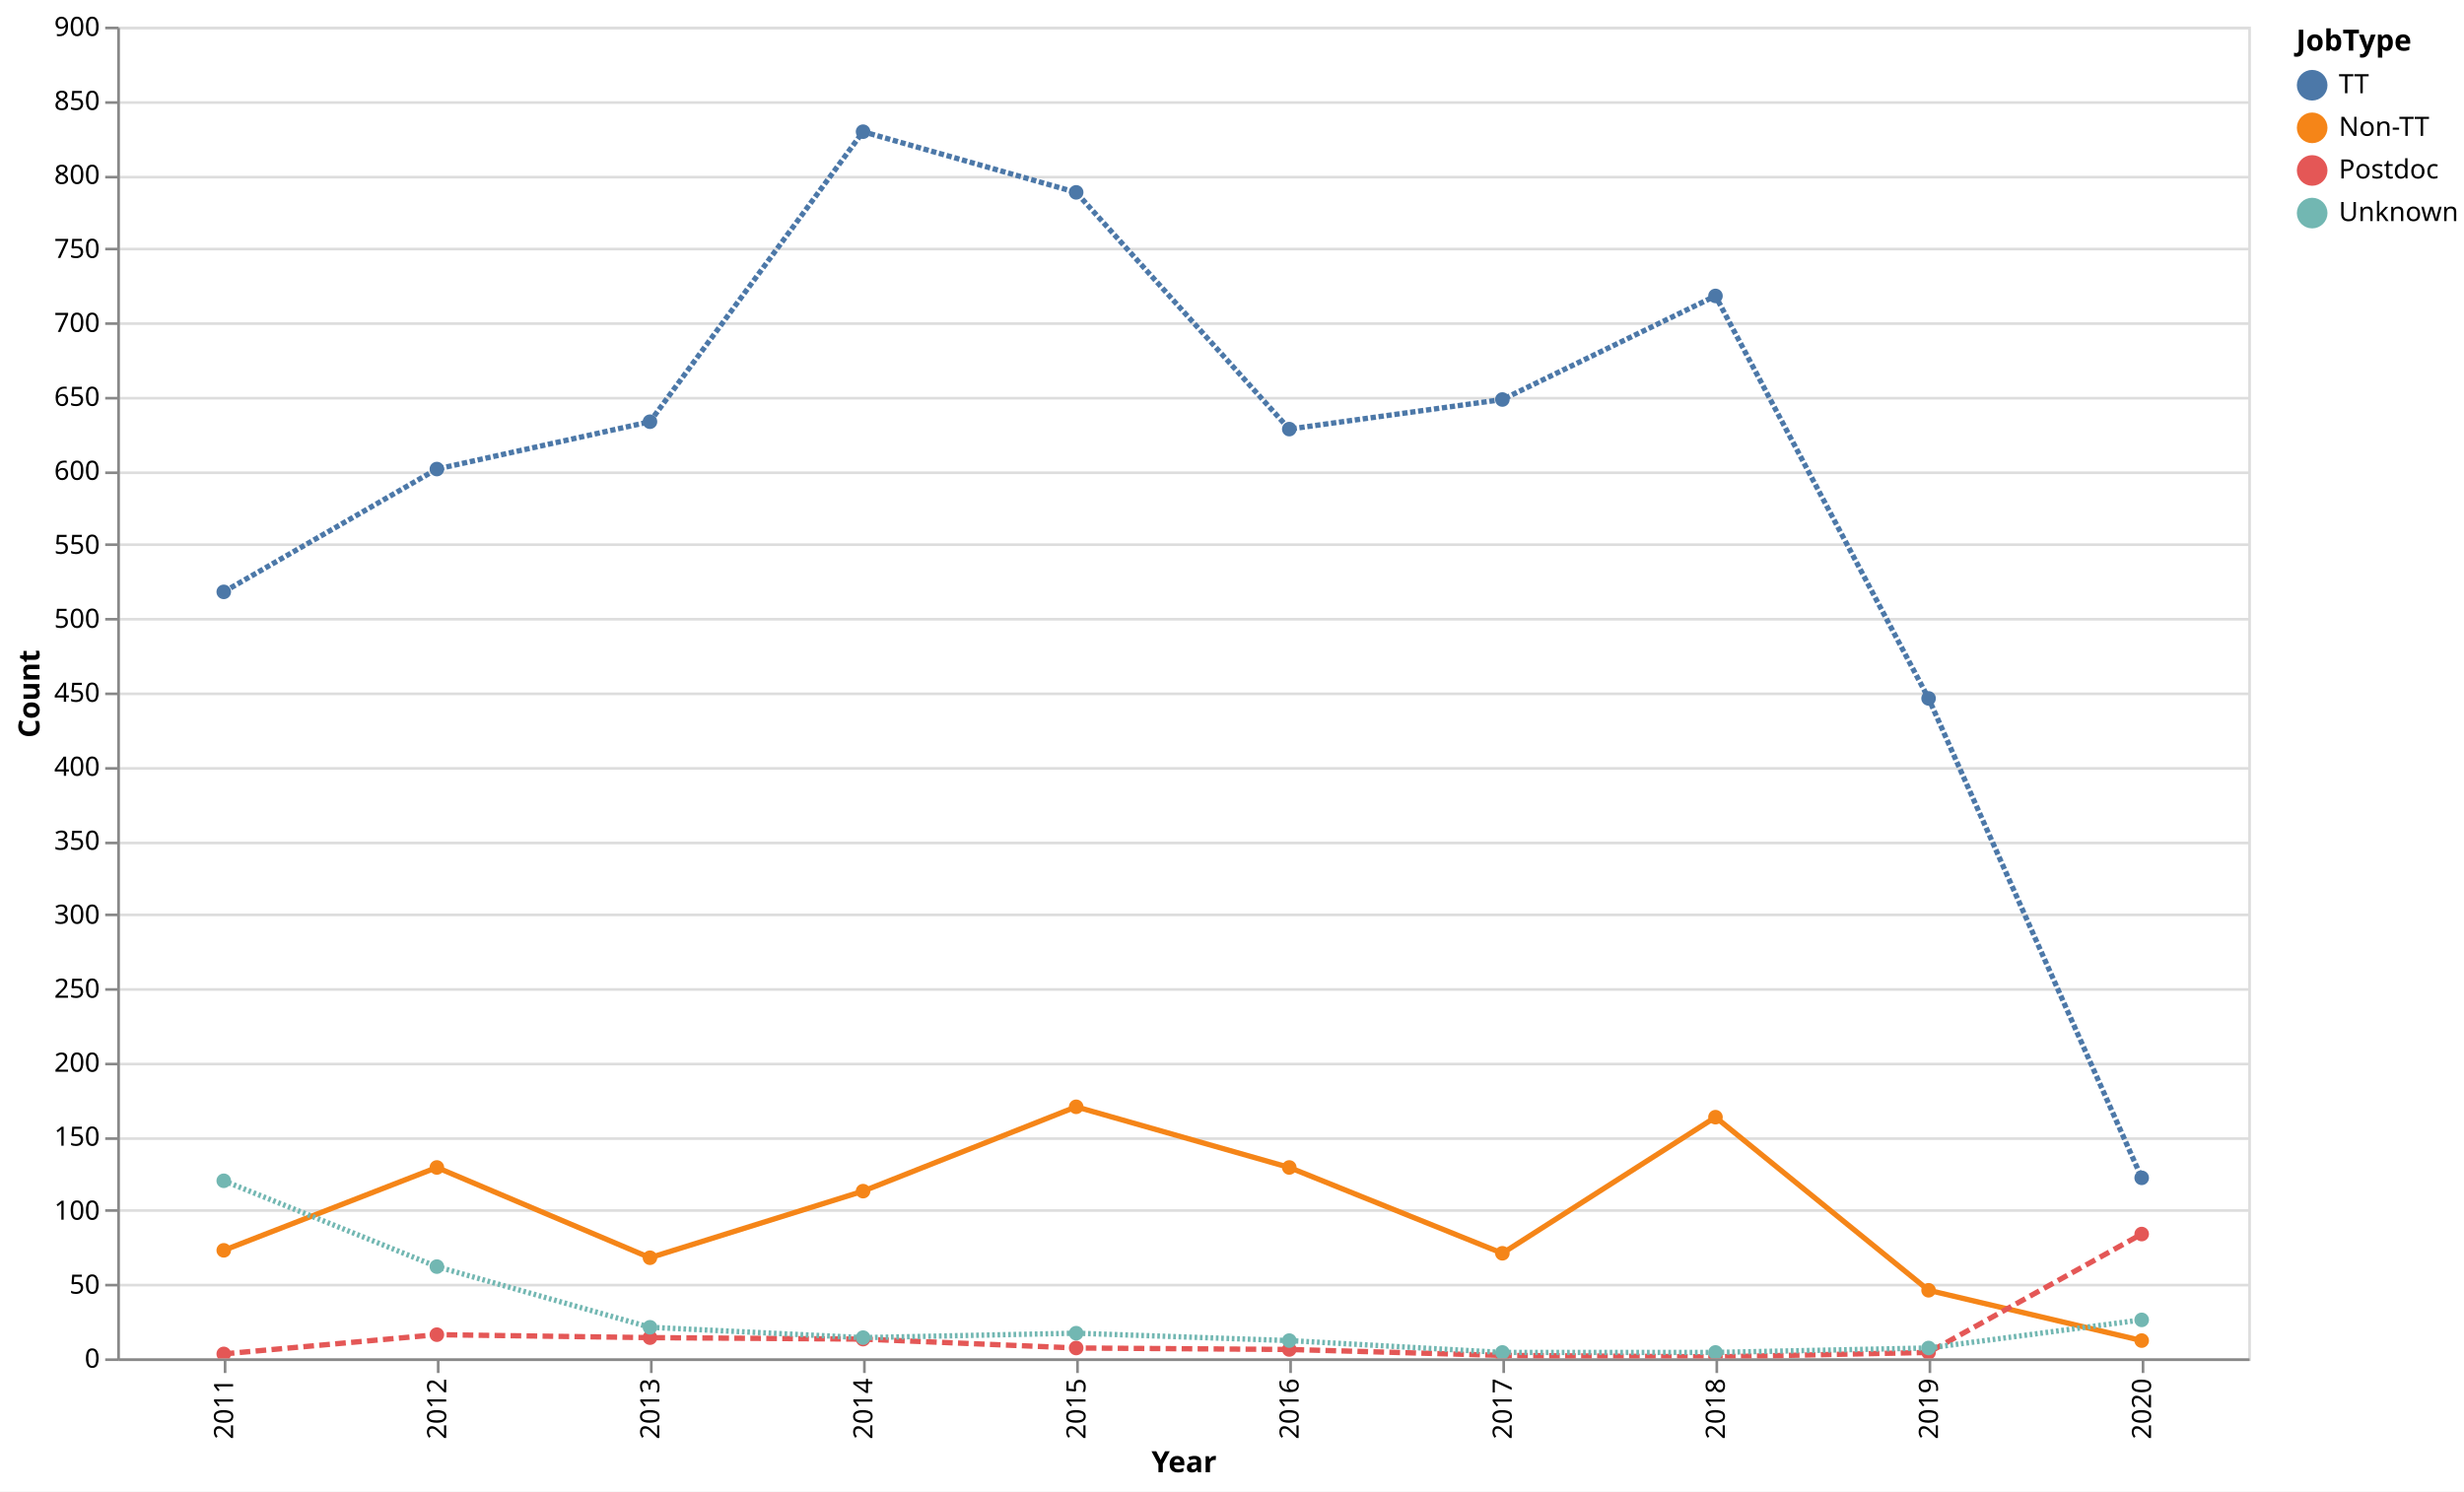
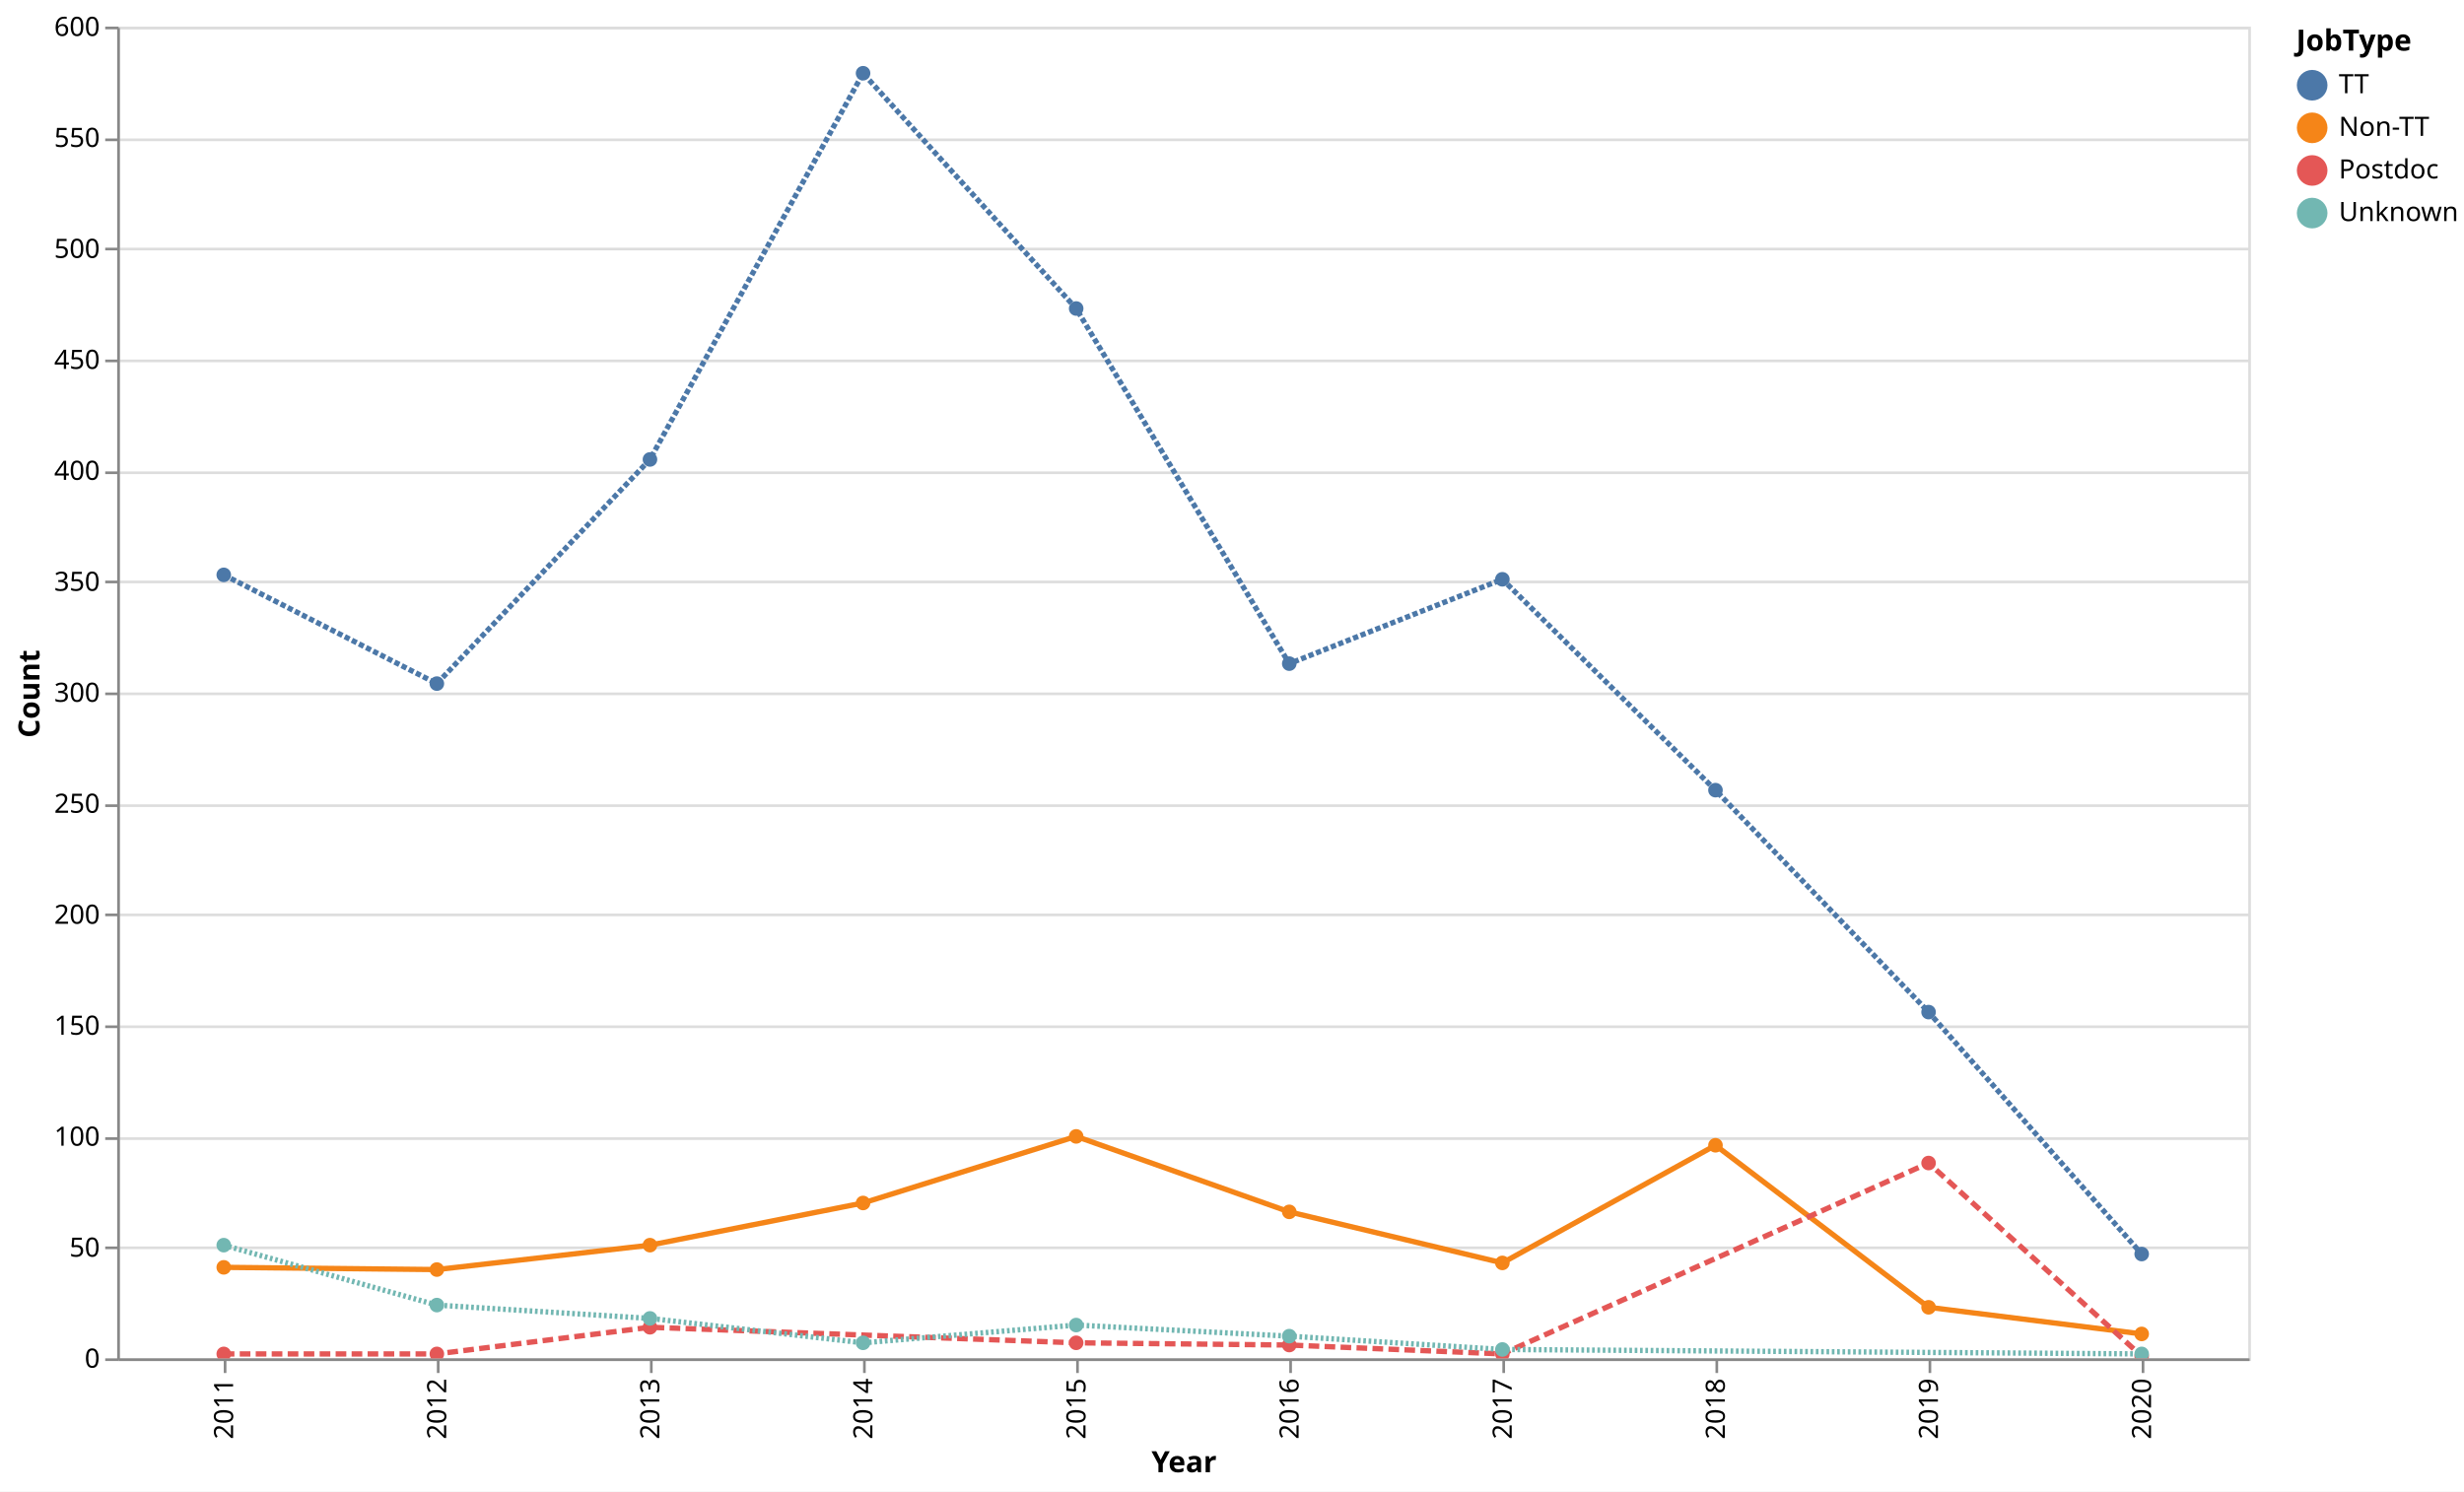
<svg xmlns="http://www.w3.org/2000/svg" version="1.1" class="marks" width="925" height="560" viewBox="0 0 925 560">
  <rect width="925" height="560" fill="white" />
  <g fill="none" stroke-miterlimit="10" transform="translate(44,10)">
    <g class="mark-group role-frame root" role="graphics-object" aria-roledescription="group mark container">
      <g transform="translate(0,0)">
        <path class="background" aria-hidden="true" d="M0.5,0.5h800v500h-800Z" stroke="#ddd" />
        <g>
-           <g class="mark-group role-axis" role="graphics-symbol" aria-roledescription="axis" aria-label="Y-axis for a linear scale with values from 0 to 900">
+           <g class="mark-group role-axis" role="graphics-symbol" aria-roledescription="axis" aria-label="Y-axis for a linear scale with values from 0 to 600">
            <g transform="translate(0.5,0.5)">
              <path class="background" aria-hidden="true" d="M0,0h0v0h0Z" pointer-events="none" />
              <g>
                <g class="mark-rule role-axis-grid" pointer-events="none">
                  <line transform="translate(0,500)" x2="800" y2="0" stroke="#ddd" stroke-width="1" opacity="1" />
-                   <line transform="translate(0,472)" x2="800" y2="0" stroke="#ddd" stroke-width="1" opacity="1" />
-                   <line transform="translate(0,444)" x2="800" y2="0" stroke="#ddd" stroke-width="1" opacity="1" />
+                   <line transform="translate(0,458)" x2="800" y2="0" stroke="#ddd" stroke-width="1" opacity="1" />
                  <line transform="translate(0,417)" x2="800" y2="0" stroke="#ddd" stroke-width="1" opacity="1" />
-                   <line transform="translate(0,389)" x2="800" y2="0" stroke="#ddd" stroke-width="1" opacity="1" />
-                   <line transform="translate(0,361)" x2="800" y2="0" stroke="#ddd" stroke-width="1" opacity="1" />
+                   <line transform="translate(0,375)" x2="800" y2="0" stroke="#ddd" stroke-width="1" opacity="1" />
                  <line transform="translate(0,333)" x2="800" y2="0" stroke="#ddd" stroke-width="1" opacity="1" />
-                   <line transform="translate(0,306)" x2="800" y2="0" stroke="#ddd" stroke-width="1" opacity="1" />
-                   <line transform="translate(0,278)" x2="800" y2="0" stroke="#ddd" stroke-width="1" opacity="1" />
+                   <line transform="translate(0,292)" x2="800" y2="0" stroke="#ddd" stroke-width="1" opacity="1" />
                  <line transform="translate(0,250)" x2="800" y2="0" stroke="#ddd" stroke-width="1" opacity="1" />
-                   <line transform="translate(0,222)" x2="800" y2="0" stroke="#ddd" stroke-width="1" opacity="1" />
-                   <line transform="translate(0,194)" x2="800" y2="0" stroke="#ddd" stroke-width="1" opacity="1" />
+                   <line transform="translate(0,208)" x2="800" y2="0" stroke="#ddd" stroke-width="1" opacity="1" />
                  <line transform="translate(0,167)" x2="800" y2="0" stroke="#ddd" stroke-width="1" opacity="1" />
-                   <line transform="translate(0,139)" x2="800" y2="0" stroke="#ddd" stroke-width="1" opacity="1" />
-                   <line transform="translate(0,111)" x2="800" y2="0" stroke="#ddd" stroke-width="1" opacity="1" />
+                   <line transform="translate(0,125)" x2="800" y2="0" stroke="#ddd" stroke-width="1" opacity="1" />
                  <line transform="translate(0,83)" x2="800" y2="0" stroke="#ddd" stroke-width="1" opacity="1" />
-                   <line transform="translate(0,56)" x2="800" y2="0" stroke="#ddd" stroke-width="1" opacity="1" />
-                   <line transform="translate(0,28)" x2="800" y2="0" stroke="#ddd" stroke-width="1" opacity="1" />
+                   <line transform="translate(0,42)" x2="800" y2="0" stroke="#ddd" stroke-width="1" opacity="1" />
                  <line transform="translate(0,0)" x2="800" y2="0" stroke="#ddd" stroke-width="1" opacity="1" />
                </g>
              </g>
              <path class="foreground" aria-hidden="true" d="" pointer-events="none" display="none" />
            </g>
          </g>
          <g class="mark-group role-axis" role="graphics-symbol" aria-roledescription="axis" aria-label="X-axis titled 'Year' for a discrete scale with 10 values: 2011, 2012, 2013, 2014, 2015, ending with 2020">
            <g transform="translate(0.5,500.5)">
              <path class="background" aria-hidden="true" d="M0,0h0v0h0Z" pointer-events="none" />
              <g>
                <g class="mark-rule role-axis-tick" pointer-events="none">
                  <line transform="translate(40,0)" x2="0" y2="5" stroke="#888" stroke-width="1" opacity="1" />
                  <line transform="translate(120,0)" x2="0" y2="5" stroke="#888" stroke-width="1" opacity="1" />
                  <line transform="translate(200,0)" x2="0" y2="5" stroke="#888" stroke-width="1" opacity="1" />
                  <line transform="translate(280,0)" x2="0" y2="5" stroke="#888" stroke-width="1" opacity="1" />
                  <line transform="translate(360,0)" x2="0" y2="5" stroke="#888" stroke-width="1" opacity="1" />
                  <line transform="translate(440,0)" x2="0" y2="5" stroke="#888" stroke-width="1" opacity="1" />
                  <line transform="translate(520,0)" x2="0" y2="5" stroke="#888" stroke-width="1" opacity="1" />
                  <line transform="translate(600,0)" x2="0" y2="5" stroke="#888" stroke-width="1" opacity="1" />
                  <line transform="translate(680,0)" x2="0" y2="5" stroke="#888" stroke-width="1" opacity="1" />
                  <line transform="translate(760,0)" x2="0" y2="5" stroke="#888" stroke-width="1" opacity="1" />
                </g>
                <g class="mark-text role-axis-label" pointer-events="none">
                  <text text-anchor="end" transform="translate(40,7) rotate(270) translate(0,3)" font-family="sans-serif" font-size="10px" fill="#000" opacity="1">2011</text>
                  <text text-anchor="end" transform="translate(120,7) rotate(270) translate(0,3)" font-family="sans-serif" font-size="10px" fill="#000" opacity="1">2012</text>
                  <text text-anchor="end" transform="translate(200,7) rotate(270) translate(0,3)" font-family="sans-serif" font-size="10px" fill="#000" opacity="1">2013</text>
                  <text text-anchor="end" transform="translate(280,7) rotate(270) translate(0,3)" font-family="sans-serif" font-size="10px" fill="#000" opacity="1">2014</text>
                  <text text-anchor="end" transform="translate(360,7) rotate(270) translate(0,3)" font-family="sans-serif" font-size="10px" fill="#000" opacity="1">2015</text>
                  <text text-anchor="end" transform="translate(440,7) rotate(270) translate(0,3)" font-family="sans-serif" font-size="10px" fill="#000" opacity="1">2016</text>
                  <text text-anchor="end" transform="translate(520,7) rotate(270) translate(0,3)" font-family="sans-serif" font-size="10px" fill="#000" opacity="1">2017</text>
                  <text text-anchor="end" transform="translate(600,7) rotate(270) translate(0,3)" font-family="sans-serif" font-size="10px" fill="#000" opacity="1">2018</text>
                  <text text-anchor="end" transform="translate(680,7) rotate(270) translate(0,3)" font-family="sans-serif" font-size="10px" fill="#000" opacity="1">2019</text>
                  <text text-anchor="end" transform="translate(760,7) rotate(270) translate(0,3)" font-family="sans-serif" font-size="10px" fill="#000" opacity="1">2020</text>
                </g>
                <g class="mark-rule role-axis-domain" pointer-events="none">
                  <line transform="translate(0,0)" x2="800" y2="0" stroke="#888" stroke-width="1" opacity="1" />
                </g>
                <g class="mark-text role-axis-title" pointer-events="none">
                  <text text-anchor="middle" transform="translate(400,42.24609)" font-family="sans-serif" font-size="11px" font-weight="bold" fill="#000" opacity="1">Year</text>
                </g>
              </g>
              <path class="foreground" aria-hidden="true" d="" pointer-events="none" display="none" />
            </g>
          </g>
-           <g class="mark-group role-axis" role="graphics-symbol" aria-roledescription="axis" aria-label="Y-axis titled 'Count' for a linear scale with values from 0 to 900">
+           <g class="mark-group role-axis" role="graphics-symbol" aria-roledescription="axis" aria-label="Y-axis titled 'Count' for a linear scale with values from 0 to 600">
            <g transform="translate(0.5,0.5)">
              <path class="background" aria-hidden="true" d="M0,0h0v0h0Z" pointer-events="none" />
              <g>
                <g class="mark-rule role-axis-tick" pointer-events="none">
                  <line transform="translate(0,500)" x2="-5" y2="0" stroke="#888" stroke-width="1" opacity="1" />
-                   <line transform="translate(0,472)" x2="-5" y2="0" stroke="#888" stroke-width="1" opacity="1" />
-                   <line transform="translate(0,444)" x2="-5" y2="0" stroke="#888" stroke-width="1" opacity="1" />
+                   <line transform="translate(0,458)" x2="-5" y2="0" stroke="#888" stroke-width="1" opacity="1" />
                  <line transform="translate(0,417)" x2="-5" y2="0" stroke="#888" stroke-width="1" opacity="1" />
-                   <line transform="translate(0,389)" x2="-5" y2="0" stroke="#888" stroke-width="1" opacity="1" />
-                   <line transform="translate(0,361)" x2="-5" y2="0" stroke="#888" stroke-width="1" opacity="1" />
+                   <line transform="translate(0,375)" x2="-5" y2="0" stroke="#888" stroke-width="1" opacity="1" />
                  <line transform="translate(0,333)" x2="-5" y2="0" stroke="#888" stroke-width="1" opacity="1" />
-                   <line transform="translate(0,306)" x2="-5" y2="0" stroke="#888" stroke-width="1" opacity="1" />
-                   <line transform="translate(0,278)" x2="-5" y2="0" stroke="#888" stroke-width="1" opacity="1" />
+                   <line transform="translate(0,292)" x2="-5" y2="0" stroke="#888" stroke-width="1" opacity="1" />
                  <line transform="translate(0,250)" x2="-5" y2="0" stroke="#888" stroke-width="1" opacity="1" />
-                   <line transform="translate(0,222)" x2="-5" y2="0" stroke="#888" stroke-width="1" opacity="1" />
-                   <line transform="translate(0,194)" x2="-5" y2="0" stroke="#888" stroke-width="1" opacity="1" />
+                   <line transform="translate(0,208)" x2="-5" y2="0" stroke="#888" stroke-width="1" opacity="1" />
                  <line transform="translate(0,167)" x2="-5" y2="0" stroke="#888" stroke-width="1" opacity="1" />
-                   <line transform="translate(0,139)" x2="-5" y2="0" stroke="#888" stroke-width="1" opacity="1" />
-                   <line transform="translate(0,111)" x2="-5" y2="0" stroke="#888" stroke-width="1" opacity="1" />
+                   <line transform="translate(0,125)" x2="-5" y2="0" stroke="#888" stroke-width="1" opacity="1" />
                  <line transform="translate(0,83)" x2="-5" y2="0" stroke="#888" stroke-width="1" opacity="1" />
-                   <line transform="translate(0,56)" x2="-5" y2="0" stroke="#888" stroke-width="1" opacity="1" />
-                   <line transform="translate(0,28)" x2="-5" y2="0" stroke="#888" stroke-width="1" opacity="1" />
+                   <line transform="translate(0,42)" x2="-5" y2="0" stroke="#888" stroke-width="1" opacity="1" />
                  <line transform="translate(0,0)" x2="-5" y2="0" stroke="#888" stroke-width="1" opacity="1" />
                </g>
                <g class="mark-text role-axis-label" pointer-events="none">
                  <text text-anchor="end" transform="translate(-7,503)" font-family="sans-serif" font-size="10px" fill="#000" opacity="1">0</text>
-                   <text text-anchor="end" transform="translate(-7,475.2222)" font-family="sans-serif" font-size="10px" fill="#000" opacity="1">50</text>
-                   <text text-anchor="end" transform="translate(-7,447.4444)" font-family="sans-serif" font-size="10px" fill="#000" opacity="1">100</text>
-                   <text text-anchor="end" transform="translate(-7,419.6667)" font-family="sans-serif" font-size="10px" fill="#000" opacity="1">150</text>
-                   <text text-anchor="end" transform="translate(-7,391.8889)" font-family="sans-serif" font-size="10px" fill="#000" opacity="1">200</text>
-                   <text text-anchor="end" transform="translate(-7,364.1111)" font-family="sans-serif" font-size="10px" fill="#000" opacity="1">250</text>
-                   <text text-anchor="end" transform="translate(-7,336.3333)" font-family="sans-serif" font-size="10px" fill="#000" opacity="1">300</text>
-                   <text text-anchor="end" transform="translate(-7,308.5556)" font-family="sans-serif" font-size="10px" fill="#000" opacity="1">350</text>
-                   <text text-anchor="end" transform="translate(-7,280.7778)" font-family="sans-serif" font-size="10px" fill="#000" opacity="1">400</text>
-                   <text text-anchor="end" transform="translate(-7,253)" font-family="sans-serif" font-size="10px" fill="#000" opacity="1">450</text>
-                   <text text-anchor="end" transform="translate(-7,225.2222)" font-family="sans-serif" font-size="10px" fill="#000" opacity="1">500</text>
-                   <text text-anchor="end" transform="translate(-7,197.4444)" font-family="sans-serif" font-size="10px" fill="#000" opacity="1">550</text>
-                   <text text-anchor="end" transform="translate(-7,169.6667)" font-family="sans-serif" font-size="10px" fill="#000" opacity="1">600</text>
-                   <text text-anchor="end" transform="translate(-7,141.8889)" font-family="sans-serif" font-size="10px" fill="#000" opacity="1">650</text>
-                   <text text-anchor="end" transform="translate(-7,114.1111)" font-family="sans-serif" font-size="10px" fill="#000" opacity="1">700</text>
-                   <text text-anchor="end" transform="translate(-7,86.33333)" font-family="sans-serif" font-size="10px" fill="#000" opacity="1">750</text>
-                   <text text-anchor="end" transform="translate(-7,58.55556)" font-family="sans-serif" font-size="10px" fill="#000" opacity="1">800</text>
-                   <text text-anchor="end" transform="translate(-7,30.77778)" font-family="sans-serif" font-size="10px" fill="#000" opacity="1">850</text>
-                   <text text-anchor="end" transform="translate(-7,3)" font-family="sans-serif" font-size="10px" fill="#000" opacity="1">900</text>
+                   <text text-anchor="end" transform="translate(-7,461.3333)" font-family="sans-serif" font-size="10px" fill="#000" opacity="1">50</text>
+                   <text text-anchor="end" transform="translate(-7,419.6667)" font-family="sans-serif" font-size="10px" fill="#000" opacity="1">100</text>
+                   <text text-anchor="end" transform="translate(-7,378)" font-family="sans-serif" font-size="10px" fill="#000" opacity="1">150</text>
+                   <text text-anchor="end" transform="translate(-7,336.3333)" font-family="sans-serif" font-size="10px" fill="#000" opacity="1">200</text>
+                   <text text-anchor="end" transform="translate(-7,294.6667)" font-family="sans-serif" font-size="10px" fill="#000" opacity="1">250</text>
+                   <text text-anchor="end" transform="translate(-7,253)" font-family="sans-serif" font-size="10px" fill="#000" opacity="1">300</text>
+                   <text text-anchor="end" transform="translate(-7,211.3333)" font-family="sans-serif" font-size="10px" fill="#000" opacity="1">350</text>
+                   <text text-anchor="end" transform="translate(-7,169.6667)" font-family="sans-serif" font-size="10px" fill="#000" opacity="1">400</text>
+                   <text text-anchor="end" transform="translate(-7,128)" font-family="sans-serif" font-size="10px" fill="#000" opacity="1">450</text>
+                   <text text-anchor="end" transform="translate(-7,86.33333)" font-family="sans-serif" font-size="10px" fill="#000" opacity="1">500</text>
+                   <text text-anchor="end" transform="translate(-7,44.66667)" font-family="sans-serif" font-size="10px" fill="#000" opacity="1">550</text>
+                   <text text-anchor="end" transform="translate(-7,3)" font-family="sans-serif" font-size="10px" fill="#000" opacity="1">600</text>
                </g>
                <g class="mark-rule role-axis-domain" pointer-events="none">
                  <line transform="translate(0,500)" x2="0" y2="-500" stroke="#888" stroke-width="1" opacity="1" />
                </g>
                <g class="mark-text role-axis-title" pointer-events="none">
                  <text text-anchor="middle" transform="translate(-27.68457,250) rotate(-90) translate(0,-2)" font-family="sans-serif" font-size="11px" font-weight="bold" fill="#000" opacity="1">Count</text>
                </g>
              </g>
              <path class="foreground" aria-hidden="true" d="" pointer-events="none" display="none" />
            </g>
          </g>
          <g class="mark-group role-scope layer_0_pathgroup" role="graphics-object" aria-roledescription="group mark container">
            <g transform="translate(0,0)">
              <path class="background" aria-hidden="true" d="M0,0h800v500h-800Z" />
              <g>
-                 <g class="mark-line role-mark layer_0_marks" clip-path="url(#clip14)" role="graphics-symbol" aria-roledescription="line mark container">
-                   <path d="M40,459.444L120,428.333L200,462.222L280,437.222L360,405.556L440,428.333L520,460.556L600,409.444L680,474.444L760,493.333" stroke="#f58518" stroke-width="2" stroke-dasharray="1,0" />
-                 </g>
-               </g>
-               <path class="foreground" aria-hidden="true" d="" display="none" />
-             </g>
-             <g transform="translate(0,0)">
-               <path class="background" aria-hidden="true" d="M0,0h800v500h-800Z" />
-               <g>
-                 <g class="mark-line role-mark layer_0_marks" clip-path="url(#clip15)" role="graphics-symbol" aria-roledescription="line mark container">
-                   <path d="M40,498.333L120,491.111L200,492.222L280,492.778L360,496.111L440,496.667L520,498.889L600,499.444L680,497.778L760,453.333" stroke="#e45756" stroke-width="2" stroke-dasharray="4,2" />
-                 </g>
-               </g>
-               <path class="foreground" aria-hidden="true" d="" display="none" />
-             </g>
-             <g transform="translate(0,0)">
-               <path class="background" aria-hidden="true" d="M0,0h800v500h-800Z" />
-               <g>
-                 <g class="mark-line role-mark layer_0_marks" clip-path="url(#clip16)" role="graphics-symbol" aria-roledescription="line mark container">
-                   <path d="M40,212.222L120,166.111L200,148.333L280,39.444L360,62.222L440,151.111L520,140L600,101.111L680,252.222L760,432.222" stroke="#4c78a8" stroke-width="2" stroke-dasharray="2,1" />
-                 </g>
-               </g>
-               <path class="foreground" aria-hidden="true" d="" display="none" />
-             </g>
-             <g transform="translate(0,0)">
-               <path class="background" aria-hidden="true" d="M0,0h800v500h-800Z" />
-               <g>
                <g class="mark-line role-mark layer_0_marks" clip-path="url(#clip17)" role="graphics-symbol" aria-roledescription="line mark container">
-                   <path d="M40,433.333L120,465.556L200,488.333L280,492.222L360,490.556L440,493.333L520,497.778L600,497.778L680,496.111L760,485.556" stroke="#72b7b2" stroke-width="2" stroke-dasharray="1,1" />
-                 </g>
-               </g>
-               <path class="foreground" aria-hidden="true" d="" display="none" />
-             </g>
-           </g>
-           <g class="mark-symbol role-mark layer_1_marks" clip-path="url(#clip18)" role="graphics-symbol" aria-roledescription="symbol mark container" pointer-events="none">
-             <path transform="translate(40,459.4444)" d="M2.739,0A2.739,2.739,0,1,1,-2.739,0A2.739,2.739,0,1,1,2.739,0" fill="#f58518" stroke-width="2" stroke-dasharray="1,0" opacity="1" />
-             <path transform="translate(120,428.3333)" d="M2.739,0A2.739,2.739,0,1,1,-2.739,0A2.739,2.739,0,1,1,2.739,0" fill="#f58518" stroke-width="2" stroke-dasharray="1,0" opacity="1" />
-             <path transform="translate(200,462.2222)" d="M2.739,0A2.739,2.739,0,1,1,-2.739,0A2.739,2.739,0,1,1,2.739,0" fill="#f58518" stroke-width="2" stroke-dasharray="1,0" opacity="1" />
-             <path transform="translate(280,437.2222)" d="M2.739,0A2.739,2.739,0,1,1,-2.739,0A2.739,2.739,0,1,1,2.739,0" fill="#f58518" stroke-width="2" stroke-dasharray="1,0" opacity="1" />
-             <path transform="translate(360,405.5556)" d="M2.739,0A2.739,2.739,0,1,1,-2.739,0A2.739,2.739,0,1,1,2.739,0" fill="#f58518" stroke-width="2" stroke-dasharray="1,0" opacity="1" />
-             <path transform="translate(440,428.3333)" d="M2.739,0A2.739,2.739,0,1,1,-2.739,0A2.739,2.739,0,1,1,2.739,0" fill="#f58518" stroke-width="2" stroke-dasharray="1,0" opacity="1" />
-             <path transform="translate(520,460.5556)" d="M2.739,0A2.739,2.739,0,1,1,-2.739,0A2.739,2.739,0,1,1,2.739,0" fill="#f58518" stroke-width="2" stroke-dasharray="1,0" opacity="1" />
-             <path transform="translate(600,409.4444)" d="M2.739,0A2.739,2.739,0,1,1,-2.739,0A2.739,2.739,0,1,1,2.739,0" fill="#f58518" stroke-width="2" stroke-dasharray="1,0" opacity="1" />
-             <path transform="translate(680,474.4444)" d="M2.739,0A2.739,2.739,0,1,1,-2.739,0A2.739,2.739,0,1,1,2.739,0" fill="#f58518" stroke-width="2" stroke-dasharray="1,0" opacity="1" />
-             <path transform="translate(760,493.3333)" d="M2.739,0A2.739,2.739,0,1,1,-2.739,0A2.739,2.739,0,1,1,2.739,0" fill="#f58518" stroke-width="2" stroke-dasharray="1,0" opacity="1" />
+                   <path d="M40,465.833L120,466.667L200,457.5L280,441.667L360,416.667L440,445L520,464.167L600,420L680,480.833L760,490.833" stroke="#f58518" stroke-width="2" stroke-dasharray="1,0" />
+                 </g>
+               </g>
+               <path class="foreground" aria-hidden="true" d="" display="none" />
+             </g>
+             <g transform="translate(0,0)">
+               <path class="background" aria-hidden="true" d="M0,0h800v500h-800Z" />
+               <g>
+                 <g class="mark-line role-mark layer_0_marks" clip-path="url(#clip18)" role="graphics-symbol" aria-roledescription="line mark container">
+                   <path d="M40,498.333L120,498.333L200,488.333L360,494.167L440,495L520,498.333L680,426.667L760,499.167" stroke="#e45756" stroke-width="2" stroke-dasharray="4,2" />
+                 </g>
+               </g>
+               <path class="foreground" aria-hidden="true" d="" display="none" />
+             </g>
+             <g transform="translate(0,0)">
+               <path class="background" aria-hidden="true" d="M0,0h800v500h-800Z" />
+               <g>
+                 <g class="mark-line role-mark layer_0_marks" clip-path="url(#clip19)" role="graphics-symbol" aria-roledescription="line mark container">
+                   <path d="M40,205.833L120,246.667L200,162.5L280,17.5L360,105.833L440,239.167L520,207.5L600,286.667L680,370L760,460.833" stroke="#4c78a8" stroke-width="2" stroke-dasharray="2,1" />
+                 </g>
+               </g>
+               <path class="foreground" aria-hidden="true" d="" display="none" />
+             </g>
+             <g transform="translate(0,0)">
+               <path class="background" aria-hidden="true" d="M0,0h800v500h-800Z" />
+               <g>
+                 <g class="mark-line role-mark layer_0_marks" clip-path="url(#clip20)" role="graphics-symbol" aria-roledescription="line mark container">
+                   <path d="M40,457.5L120,480L200,485L280,494.167L360,487.5L440,491.667L520,496.667L760,498.333" stroke="#72b7b2" stroke-width="2" stroke-dasharray="1,1" />
+                 </g>
+               </g>
+               <path class="foreground" aria-hidden="true" d="" display="none" />
+             </g>
+           </g>
+           <g class="mark-symbol role-mark layer_1_marks" clip-path="url(#clip21)" role="graphics-symbol" aria-roledescription="symbol mark container" pointer-events="none">
+             <path transform="translate(40,465.8333)" d="M2.739,0A2.739,2.739,0,1,1,-2.739,0A2.739,2.739,0,1,1,2.739,0" fill="#f58518" stroke-width="2" stroke-dasharray="1,0" opacity="1" />
+             <path transform="translate(120,466.6667)" d="M2.739,0A2.739,2.739,0,1,1,-2.739,0A2.739,2.739,0,1,1,2.739,0" fill="#f58518" stroke-width="2" stroke-dasharray="1,0" opacity="1" />
+             <path transform="translate(200,457.5)" d="M2.739,0A2.739,2.739,0,1,1,-2.739,0A2.739,2.739,0,1,1,2.739,0" fill="#f58518" stroke-width="2" stroke-dasharray="1,0" opacity="1" />
+             <path transform="translate(280,441.6667)" d="M2.739,0A2.739,2.739,0,1,1,-2.739,0A2.739,2.739,0,1,1,2.739,0" fill="#f58518" stroke-width="2" stroke-dasharray="1,0" opacity="1" />
+             <path transform="translate(360,416.6667)" d="M2.739,0A2.739,2.739,0,1,1,-2.739,0A2.739,2.739,0,1,1,2.739,0" fill="#f58518" stroke-width="2" stroke-dasharray="1,0" opacity="1" />
+             <path transform="translate(440,445)" d="M2.739,0A2.739,2.739,0,1,1,-2.739,0A2.739,2.739,0,1,1,2.739,0" fill="#f58518" stroke-width="2" stroke-dasharray="1,0" opacity="1" />
+             <path transform="translate(520,464.1667)" d="M2.739,0A2.739,2.739,0,1,1,-2.739,0A2.739,2.739,0,1,1,2.739,0" fill="#f58518" stroke-width="2" stroke-dasharray="1,0" opacity="1" />
+             <path transform="translate(600,420)" d="M2.739,0A2.739,2.739,0,1,1,-2.739,0A2.739,2.739,0,1,1,2.739,0" fill="#f58518" stroke-width="2" stroke-dasharray="1,0" opacity="1" />
+             <path transform="translate(680,480.8333)" d="M2.739,0A2.739,2.739,0,1,1,-2.739,0A2.739,2.739,0,1,1,2.739,0" fill="#f58518" stroke-width="2" stroke-dasharray="1,0" opacity="1" />
+             <path transform="translate(760,490.8333)" d="M2.739,0A2.739,2.739,0,1,1,-2.739,0A2.739,2.739,0,1,1,2.739,0" fill="#f58518" stroke-width="2" stroke-dasharray="1,0" opacity="1" />
            <path transform="translate(40,498.3333)" d="M2.739,0A2.739,2.739,0,1,1,-2.739,0A2.739,2.739,0,1,1,2.739,0" fill="#e45756" stroke-width="2" stroke-dasharray="4,2" opacity="1" />
-             <path transform="translate(120,491.1111)" d="M2.739,0A2.739,2.739,0,1,1,-2.739,0A2.739,2.739,0,1,1,2.739,0" fill="#e45756" stroke-width="2" stroke-dasharray="4,2" opacity="1" />
-             <path transform="translate(200,492.2222)" d="M2.739,0A2.739,2.739,0,1,1,-2.739,0A2.739,2.739,0,1,1,2.739,0" fill="#e45756" stroke-width="2" stroke-dasharray="4,2" opacity="1" />
-             <path transform="translate(280,492.7778)" d="M2.739,0A2.739,2.739,0,1,1,-2.739,0A2.739,2.739,0,1,1,2.739,0" fill="#e45756" stroke-width="2" stroke-dasharray="4,2" opacity="1" />
-             <path transform="translate(360,496.1111)" d="M2.739,0A2.739,2.739,0,1,1,-2.739,0A2.739,2.739,0,1,1,2.739,0" fill="#e45756" stroke-width="2" stroke-dasharray="4,2" opacity="1" />
-             <path transform="translate(440,496.6667)" d="M2.739,0A2.739,2.739,0,1,1,-2.739,0A2.739,2.739,0,1,1,2.739,0" fill="#e45756" stroke-width="2" stroke-dasharray="4,2" opacity="1" />
-             <path transform="translate(520,498.8889)" d="M2.739,0A2.739,2.739,0,1,1,-2.739,0A2.739,2.739,0,1,1,2.739,0" fill="#e45756" stroke-width="2" stroke-dasharray="4,2" opacity="1" />
-             <path transform="translate(600,499.4444)" d="M2.739,0A2.739,2.739,0,1,1,-2.739,0A2.739,2.739,0,1,1,2.739,0" fill="#e45756" stroke-width="2" stroke-dasharray="4,2" opacity="1" />
-             <path transform="translate(680,497.7778)" d="M2.739,0A2.739,2.739,0,1,1,-2.739,0A2.739,2.739,0,1,1,2.739,0" fill="#e45756" stroke-width="2" stroke-dasharray="4,2" opacity="1" />
-             <path transform="translate(760,453.3333)" d="M2.739,0A2.739,2.739,0,1,1,-2.739,0A2.739,2.739,0,1,1,2.739,0" fill="#e45756" stroke-width="2" stroke-dasharray="4,2" opacity="1" />
-             <path transform="translate(40,212.2222)" d="M2.739,0A2.739,2.739,0,1,1,-2.739,0A2.739,2.739,0,1,1,2.739,0" fill="#4c78a8" stroke-width="2" stroke-dasharray="2,1" opacity="1" />
-             <path transform="translate(120,166.1111)" d="M2.739,0A2.739,2.739,0,1,1,-2.739,0A2.739,2.739,0,1,1,2.739,0" fill="#4c78a8" stroke-width="2" stroke-dasharray="2,1" opacity="1" />
-             <path transform="translate(200,148.3333)" d="M2.739,0A2.739,2.739,0,1,1,-2.739,0A2.739,2.739,0,1,1,2.739,0" fill="#4c78a8" stroke-width="2" stroke-dasharray="2,1" opacity="1" />
-             <path transform="translate(280,39.44444)" d="M2.739,0A2.739,2.739,0,1,1,-2.739,0A2.739,2.739,0,1,1,2.739,0" fill="#4c78a8" stroke-width="2" stroke-dasharray="2,1" opacity="1" />
-             <path transform="translate(360,62.22222)" d="M2.739,0A2.739,2.739,0,1,1,-2.739,0A2.739,2.739,0,1,1,2.739,0" fill="#4c78a8" stroke-width="2" stroke-dasharray="2,1" opacity="1" />
-             <path transform="translate(440,151.1111)" d="M2.739,0A2.739,2.739,0,1,1,-2.739,0A2.739,2.739,0,1,1,2.739,0" fill="#4c78a8" stroke-width="2" stroke-dasharray="2,1" opacity="1" />
-             <path transform="translate(520,140)" d="M2.739,0A2.739,2.739,0,1,1,-2.739,0A2.739,2.739,0,1,1,2.739,0" fill="#4c78a8" stroke-width="2" stroke-dasharray="2,1" opacity="1" />
-             <path transform="translate(600,101.1111)" d="M2.739,0A2.739,2.739,0,1,1,-2.739,0A2.739,2.739,0,1,1,2.739,0" fill="#4c78a8" stroke-width="2" stroke-dasharray="2,1" opacity="1" />
-             <path transform="translate(680,252.2222)" d="M2.739,0A2.739,2.739,0,1,1,-2.739,0A2.739,2.739,0,1,1,2.739,0" fill="#4c78a8" stroke-width="2" stroke-dasharray="2,1" opacity="1" />
-             <path transform="translate(760,432.2222)" d="M2.739,0A2.739,2.739,0,1,1,-2.739,0A2.739,2.739,0,1,1,2.739,0" fill="#4c78a8" stroke-width="2" stroke-dasharray="2,1" opacity="1" />
-             <path transform="translate(40,433.3333)" d="M2.739,0A2.739,2.739,0,1,1,-2.739,0A2.739,2.739,0,1,1,2.739,0" fill="#72b7b2" stroke-width="2" stroke-dasharray="1,1" opacity="1" />
-             <path transform="translate(120,465.5556)" d="M2.739,0A2.739,2.739,0,1,1,-2.739,0A2.739,2.739,0,1,1,2.739,0" fill="#72b7b2" stroke-width="2" stroke-dasharray="1,1" opacity="1" />
-             <path transform="translate(200,488.3333)" d="M2.739,0A2.739,2.739,0,1,1,-2.739,0A2.739,2.739,0,1,1,2.739,0" fill="#72b7b2" stroke-width="2" stroke-dasharray="1,1" opacity="1" />
-             <path transform="translate(280,492.2222)" d="M2.739,0A2.739,2.739,0,1,1,-2.739,0A2.739,2.739,0,1,1,2.739,0" fill="#72b7b2" stroke-width="2" stroke-dasharray="1,1" opacity="1" />
-             <path transform="translate(360,490.5556)" d="M2.739,0A2.739,2.739,0,1,1,-2.739,0A2.739,2.739,0,1,1,2.739,0" fill="#72b7b2" stroke-width="2" stroke-dasharray="1,1" opacity="1" />
-             <path transform="translate(440,493.3333)" d="M2.739,0A2.739,2.739,0,1,1,-2.739,0A2.739,2.739,0,1,1,2.739,0" fill="#72b7b2" stroke-width="2" stroke-dasharray="1,1" opacity="1" />
-             <path transform="translate(520,497.7778)" d="M2.739,0A2.739,2.739,0,1,1,-2.739,0A2.739,2.739,0,1,1,2.739,0" fill="#72b7b2" stroke-width="2" stroke-dasharray="1,1" opacity="1" />
-             <path transform="translate(600,497.7778)" d="M2.739,0A2.739,2.739,0,1,1,-2.739,0A2.739,2.739,0,1,1,2.739,0" fill="#72b7b2" stroke-width="2" stroke-dasharray="1,1" opacity="1" />
-             <path transform="translate(680,496.1111)" d="M2.739,0A2.739,2.739,0,1,1,-2.739,0A2.739,2.739,0,1,1,2.739,0" fill="#72b7b2" stroke-width="2" stroke-dasharray="1,1" opacity="1" />
-             <path transform="translate(760,485.5556)" d="M2.739,0A2.739,2.739,0,1,1,-2.739,0A2.739,2.739,0,1,1,2.739,0" fill="#72b7b2" stroke-width="2" stroke-dasharray="1,1" opacity="1" />
+             <path transform="translate(120,498.3333)" d="M2.739,0A2.739,2.739,0,1,1,-2.739,0A2.739,2.739,0,1,1,2.739,0" fill="#e45756" stroke-width="2" stroke-dasharray="4,2" opacity="1" />
+             <path transform="translate(200,488.3333)" d="M2.739,0A2.739,2.739,0,1,1,-2.739,0A2.739,2.739,0,1,1,2.739,0" fill="#e45756" stroke-width="2" stroke-dasharray="4,2" opacity="1" />
+             <path transform="translate(360,494.1667)" d="M2.739,0A2.739,2.739,0,1,1,-2.739,0A2.739,2.739,0,1,1,2.739,0" fill="#e45756" stroke-width="2" stroke-dasharray="4,2" opacity="1" />
+             <path transform="translate(440,495)" d="M2.739,0A2.739,2.739,0,1,1,-2.739,0A2.739,2.739,0,1,1,2.739,0" fill="#e45756" stroke-width="2" stroke-dasharray="4,2" opacity="1" />
+             <path transform="translate(520,498.3333)" d="M2.739,0A2.739,2.739,0,1,1,-2.739,0A2.739,2.739,0,1,1,2.739,0" fill="#e45756" stroke-width="2" stroke-dasharray="4,2" opacity="1" />
+             <path transform="translate(680,426.6667)" d="M2.739,0A2.739,2.739,0,1,1,-2.739,0A2.739,2.739,0,1,1,2.739,0" fill="#e45756" stroke-width="2" stroke-dasharray="4,2" opacity="1" />
+             <path transform="translate(760,499.1667)" d="M2.739,0A2.739,2.739,0,1,1,-2.739,0A2.739,2.739,0,1,1,2.739,0" fill="#e45756" stroke-width="2" stroke-dasharray="4,2" opacity="1" />
+             <path transform="translate(40,205.8333)" d="M2.739,0A2.739,2.739,0,1,1,-2.739,0A2.739,2.739,0,1,1,2.739,0" fill="#4c78a8" stroke-width="2" stroke-dasharray="2,1" opacity="1" />
+             <path transform="translate(120,246.6667)" d="M2.739,0A2.739,2.739,0,1,1,-2.739,0A2.739,2.739,0,1,1,2.739,0" fill="#4c78a8" stroke-width="2" stroke-dasharray="2,1" opacity="1" />
+             <path transform="translate(200,162.5)" d="M2.739,0A2.739,2.739,0,1,1,-2.739,0A2.739,2.739,0,1,1,2.739,0" fill="#4c78a8" stroke-width="2" stroke-dasharray="2,1" opacity="1" />
+             <path transform="translate(280,17.5)" d="M2.739,0A2.739,2.739,0,1,1,-2.739,0A2.739,2.739,0,1,1,2.739,0" fill="#4c78a8" stroke-width="2" stroke-dasharray="2,1" opacity="1" />
+             <path transform="translate(360,105.8333)" d="M2.739,0A2.739,2.739,0,1,1,-2.739,0A2.739,2.739,0,1,1,2.739,0" fill="#4c78a8" stroke-width="2" stroke-dasharray="2,1" opacity="1" />
+             <path transform="translate(440,239.1667)" d="M2.739,0A2.739,2.739,0,1,1,-2.739,0A2.739,2.739,0,1,1,2.739,0" fill="#4c78a8" stroke-width="2" stroke-dasharray="2,1" opacity="1" />
+             <path transform="translate(520,207.5)" d="M2.739,0A2.739,2.739,0,1,1,-2.739,0A2.739,2.739,0,1,1,2.739,0" fill="#4c78a8" stroke-width="2" stroke-dasharray="2,1" opacity="1" />
+             <path transform="translate(600,286.6667)" d="M2.739,0A2.739,2.739,0,1,1,-2.739,0A2.739,2.739,0,1,1,2.739,0" fill="#4c78a8" stroke-width="2" stroke-dasharray="2,1" opacity="1" />
+             <path transform="translate(680,370)" d="M2.739,0A2.739,2.739,0,1,1,-2.739,0A2.739,2.739,0,1,1,2.739,0" fill="#4c78a8" stroke-width="2" stroke-dasharray="2,1" opacity="1" />
+             <path transform="translate(760,460.8333)" d="M2.739,0A2.739,2.739,0,1,1,-2.739,0A2.739,2.739,0,1,1,2.739,0" fill="#4c78a8" stroke-width="2" stroke-dasharray="2,1" opacity="1" />
+             <path transform="translate(40,457.5)" d="M2.739,0A2.739,2.739,0,1,1,-2.739,0A2.739,2.739,0,1,1,2.739,0" fill="#72b7b2" stroke-width="2" stroke-dasharray="1,1" opacity="1" />
+             <path transform="translate(120,480)" d="M2.739,0A2.739,2.739,0,1,1,-2.739,0A2.739,2.739,0,1,1,2.739,0" fill="#72b7b2" stroke-width="2" stroke-dasharray="1,1" opacity="1" />
+             <path transform="translate(200,485)" d="M2.739,0A2.739,2.739,0,1,1,-2.739,0A2.739,2.739,0,1,1,2.739,0" fill="#72b7b2" stroke-width="2" stroke-dasharray="1,1" opacity="1" />
+             <path transform="translate(280,494.1667)" d="M2.739,0A2.739,2.739,0,1,1,-2.739,0A2.739,2.739,0,1,1,2.739,0" fill="#72b7b2" stroke-width="2" stroke-dasharray="1,1" opacity="1" />
+             <path transform="translate(360,487.5)" d="M2.739,0A2.739,2.739,0,1,1,-2.739,0A2.739,2.739,0,1,1,2.739,0" fill="#72b7b2" stroke-width="2" stroke-dasharray="1,1" opacity="1" />
+             <path transform="translate(440,491.6667)" d="M2.739,0A2.739,2.739,0,1,1,-2.739,0A2.739,2.739,0,1,1,2.739,0" fill="#72b7b2" stroke-width="2" stroke-dasharray="1,1" opacity="1" />
+             <path transform="translate(520,496.6667)" d="M2.739,0A2.739,2.739,0,1,1,-2.739,0A2.739,2.739,0,1,1,2.739,0" fill="#72b7b2" stroke-width="2" stroke-dasharray="1,1" opacity="1" />
+             <path transform="translate(760,498.3333)" d="M2.739,0A2.739,2.739,0,1,1,-2.739,0A2.739,2.739,0,1,1,2.739,0" fill="#72b7b2" stroke-width="2" stroke-dasharray="1,1" opacity="1" />
          </g>
          <g class="mark-group role-legend" role="graphics-symbol" aria-roledescription="legend" aria-label="Symbol legend titled 'JobType' for fill color and stroke color with 4 values: TT, Non-TT, Postdoc, Unknown">
            <g transform="translate(818,0)">
              <path class="background" aria-hidden="true" d="M0,0h58v77h-58Z" pointer-events="none" />
              <g>
                <g class="mark-group role-legend-entry">
                  <g transform="translate(0,16)">
                    <path class="background" aria-hidden="true" d="M0,0h0v0h0Z" pointer-events="none" />
                    <g>
                      <g class="mark-group role-scope" role="graphics-object" aria-roledescription="group mark container">
                        <g transform="translate(0,0)">
                          <path class="background" aria-hidden="true" d="M0,0h57.689v12.5h-57.689Z" pointer-events="none" opacity="1" />
                          <g>
                            <g class="mark-symbol role-legend-symbol" pointer-events="none">
                              <path transform="translate(6,6)" d="M5,0A5,5,0,1,1,-5,0A5,5,0,1,1,5,0" fill="#4c78a8" stroke="#4c78a8" stroke-width="1.5" opacity="1" />
                            </g>
                            <g class="mark-text role-legend-label" pointer-events="none">
                              <text text-anchor="start" transform="translate(16,9)" font-family="sans-serif" font-size="10px" fill="#000" opacity="1">TT</text>
                            </g>
                          </g>
                          <path class="foreground" aria-hidden="true" d="" pointer-events="none" display="none" />
                        </g>
                        <g transform="translate(0,16)">
                          <path class="background" aria-hidden="true" d="M0,0h57.689v12.5h-57.689Z" pointer-events="none" opacity="1" />
                          <g>
                            <g class="mark-symbol role-legend-symbol" pointer-events="none">
                              <path transform="translate(6,6)" d="M5,0A5,5,0,1,1,-5,0A5,5,0,1,1,5,0" fill="#f58518" stroke="#f58518" stroke-width="1.5" opacity="1" />
                            </g>
                            <g class="mark-text role-legend-label" pointer-events="none">
                              <text text-anchor="start" transform="translate(16,9)" font-family="sans-serif" font-size="10px" fill="#000" opacity="1">Non-TT</text>
                            </g>
                          </g>
                          <path class="foreground" aria-hidden="true" d="" pointer-events="none" display="none" />
                        </g>
                        <g transform="translate(0,32)">
                          <path class="background" aria-hidden="true" d="M0,0h57.689v12.5h-57.689Z" pointer-events="none" opacity="1" />
                          <g>
                            <g class="mark-symbol role-legend-symbol" pointer-events="none">
                              <path transform="translate(6,6)" d="M5,0A5,5,0,1,1,-5,0A5,5,0,1,1,5,0" fill="#e45756" stroke="#e45756" stroke-width="1.5" opacity="1" />
                            </g>
                            <g class="mark-text role-legend-label" pointer-events="none">
                              <text text-anchor="start" transform="translate(16,9)" font-family="sans-serif" font-size="10px" fill="#000" opacity="1">Postdoc</text>
                            </g>
                          </g>
                          <path class="foreground" aria-hidden="true" d="" pointer-events="none" display="none" />
                        </g>
                        <g transform="translate(0,48)">
                          <path class="background" aria-hidden="true" d="M0,0h57.689v12.5h-57.689Z" pointer-events="none" opacity="1" />
                          <g>
                            <g class="mark-symbol role-legend-symbol" pointer-events="none">
                              <path transform="translate(6,6)" d="M5,0A5,5,0,1,1,-5,0A5,5,0,1,1,5,0" fill="#72b7b2" stroke="#72b7b2" stroke-width="1.5" opacity="1" />
                            </g>
                            <g class="mark-text role-legend-label" pointer-events="none">
                              <text text-anchor="start" transform="translate(16,9)" font-family="sans-serif" font-size="10px" fill="#000" opacity="1">Unknown</text>
                            </g>
                          </g>
                          <path class="foreground" aria-hidden="true" d="" pointer-events="none" display="none" />
                        </g>
                      </g>
                    </g>
                    <path class="foreground" aria-hidden="true" d="" pointer-events="none" display="none" />
                  </g>
                </g>
                <g class="mark-text role-legend-title" pointer-events="none">
                  <text text-anchor="start" transform="translate(0,9)" font-family="sans-serif" font-size="11px" font-weight="bold" fill="#000" opacity="1">JobType</text>
                </g>
              </g>
              <path class="foreground" aria-hidden="true" d="" pointer-events="none" display="none" />
            </g>
          </g>
        </g>
        <path class="foreground" aria-hidden="true" d="" display="none" />
      </g>
    </g>
  </g>
  <defs>
-     <clipPath id="clip14">
-       <rect x="0" y="0" width="800" height="500" />
-     </clipPath>
-     <clipPath id="clip15">
-       <rect x="0" y="0" width="800" height="500" />
-     </clipPath>
-     <clipPath id="clip16">
-       <rect x="0" y="0" width="800" height="500" />
-     </clipPath>
    <clipPath id="clip17">
      <rect x="0" y="0" width="800" height="500" />
    </clipPath>
    <clipPath id="clip18">
+       <rect x="0" y="0" width="800" height="500" />
+     </clipPath>
+     <clipPath id="clip19">
+       <rect x="0" y="0" width="800" height="500" />
+     </clipPath>
+     <clipPath id="clip20">
+       <rect x="0" y="0" width="800" height="500" />
+     </clipPath>
+     <clipPath id="clip21">
      <rect x="0" y="0" width="800" height="500" />
    </clipPath>
  </defs>
</svg>
